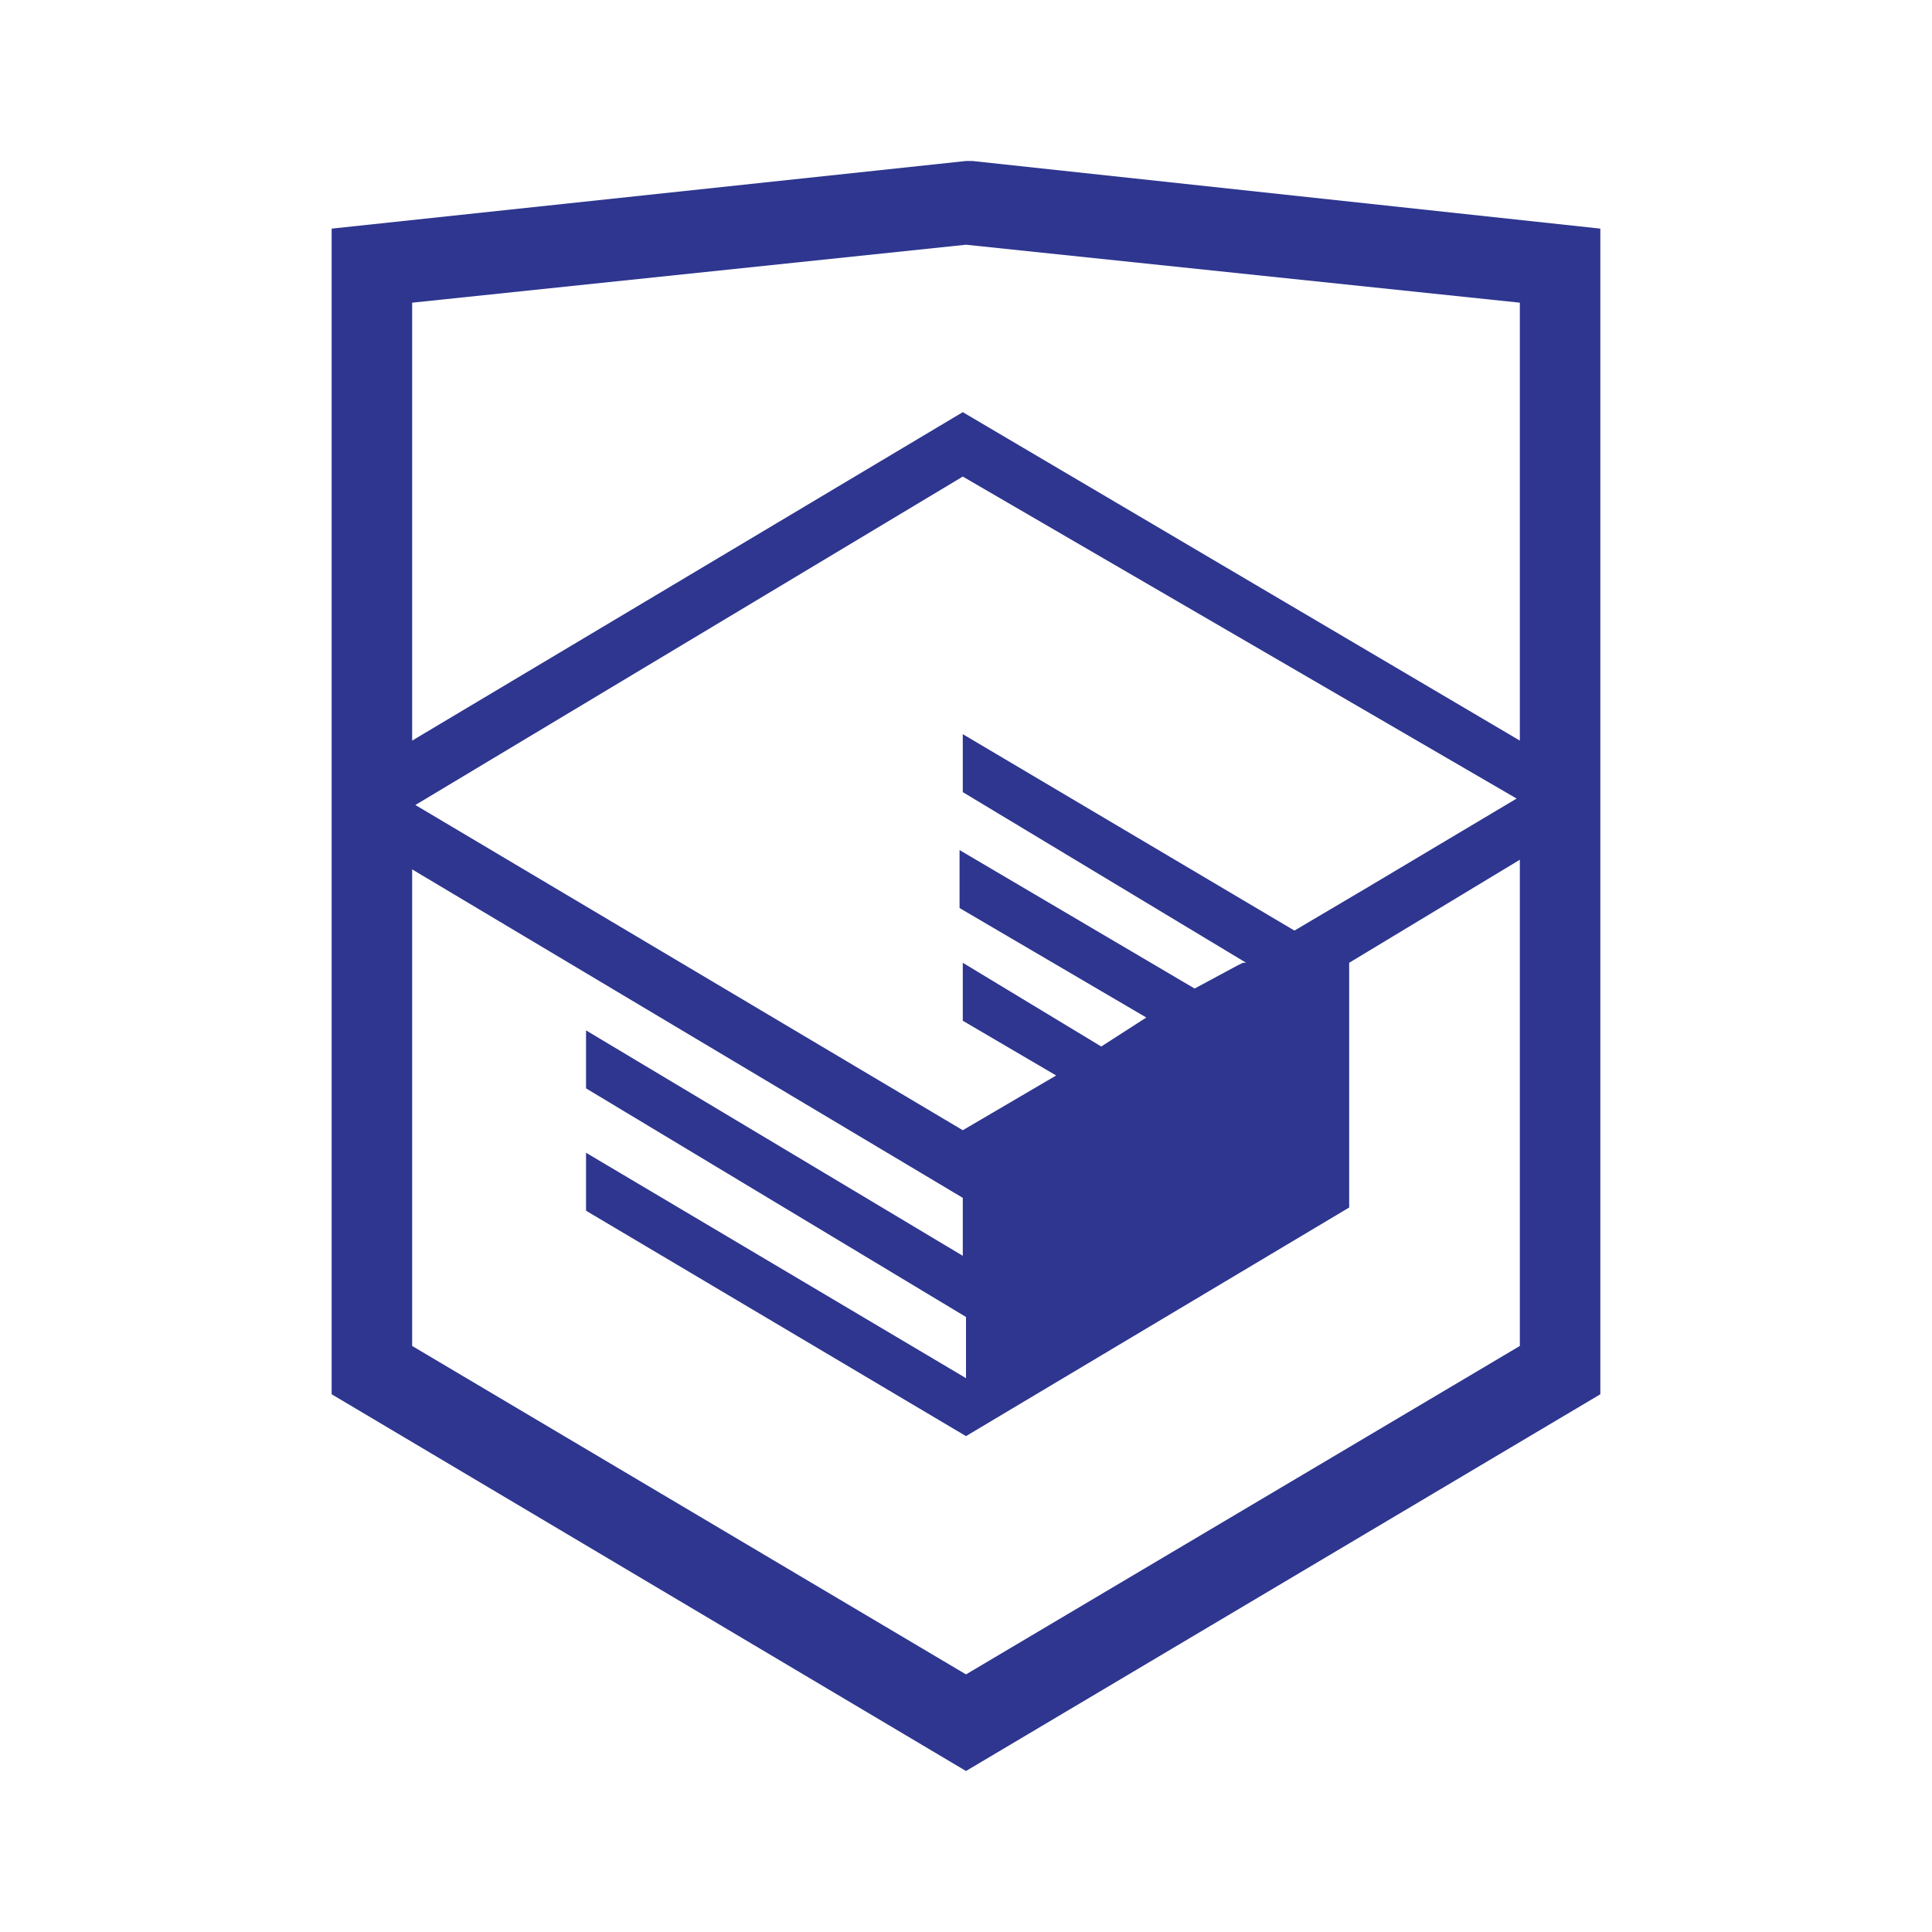
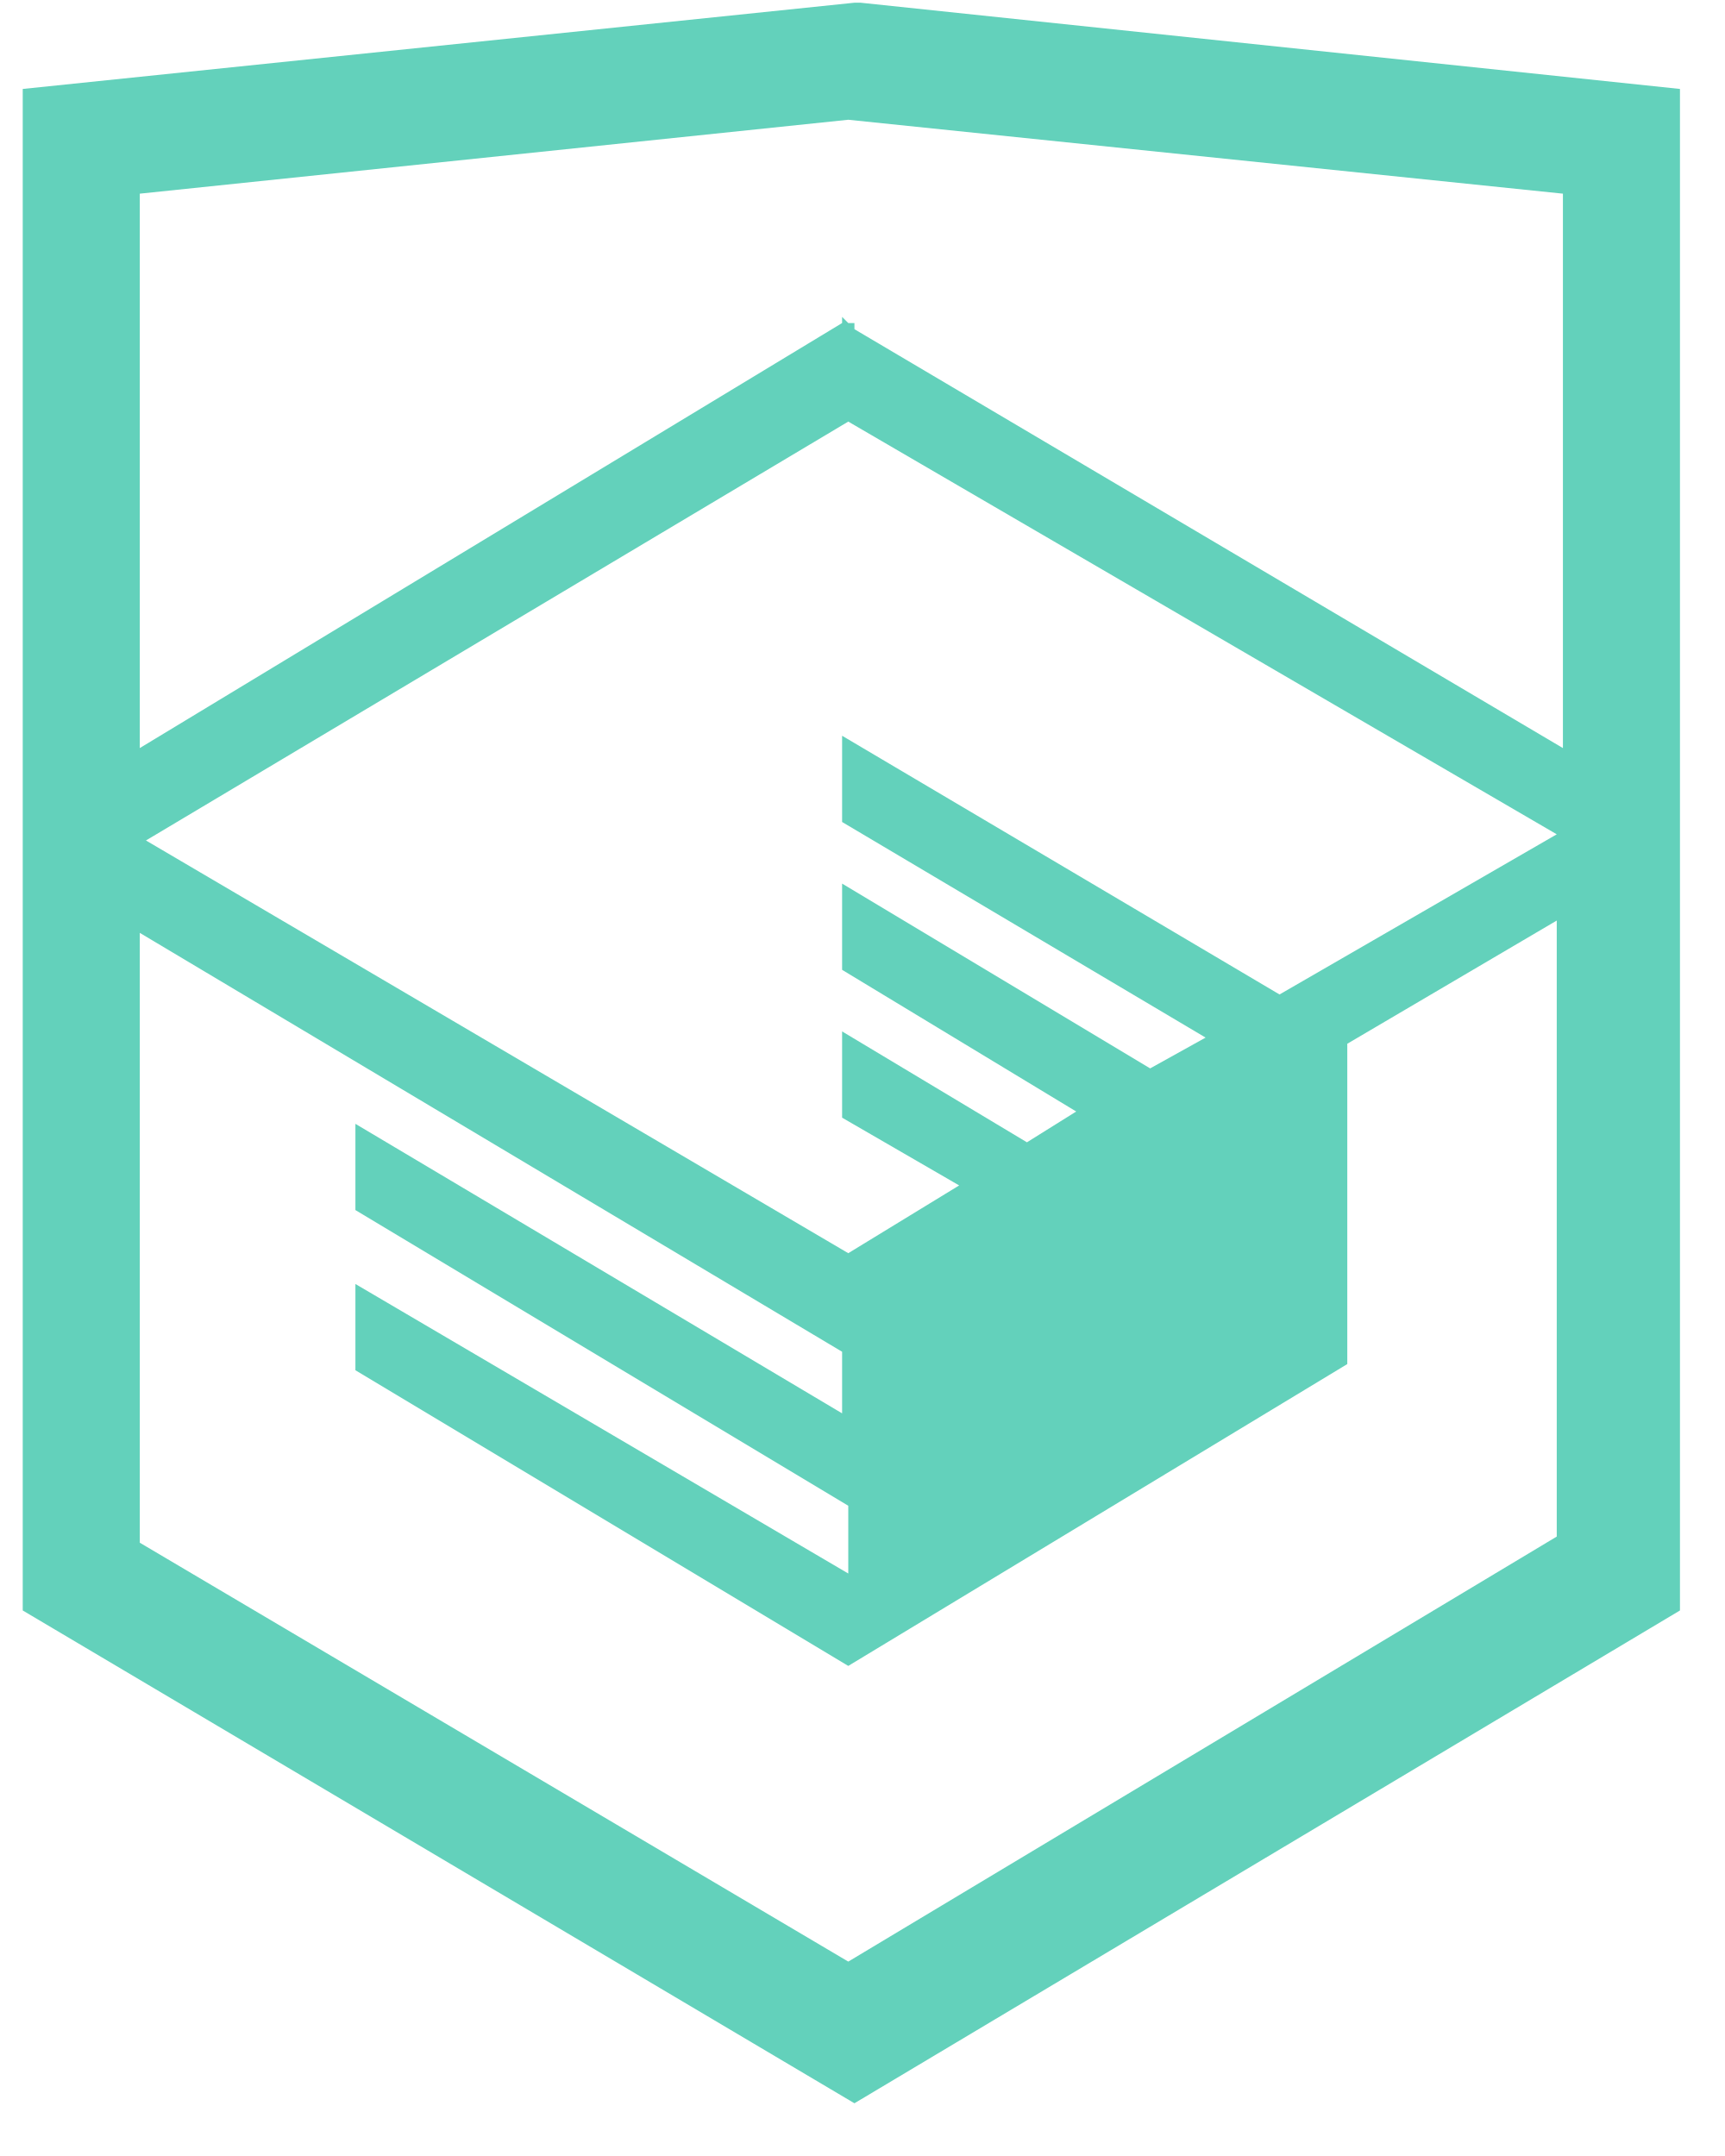
- <svg xmlns="http://www.w3.org/2000/svg" viewBox="0 0 60 60">
-   <path fill="#2E368F" d="M30.2 5h-.2l-19.7 2.1v36.2l19.7 11.7 19.7-11.7v-36.2l-19.5-2.1zm17 36.8l-17.2 10.2-17.2-10.2v-14.8l17.1 10.2v1.8l-11.7-7v1.8l11.8 7.1v1.9l-11.8-7v1.8l11.8 7 11.9-7.1v-7.6l5.3-3.2v15.1zm-.1-17l-4.7 2.8-2.2 1.3-10.3-6.1v1.8l8.8 5.3h-.1l-.2.1-1.3.7-7.3-4.3v1.8l5.8 3.4-1.4.9-4.3-2.6v1.8l2.9 1.7-2.9 1.7-17-10.1 17-10.2 17.2 10zm.1-1.8l-17.3-10.2-17.1 10.2v-13.6l17.2-1.8 17.2 1.8v13.6z" />
+ <svg xmlns="http://www.w3.org/2000/svg" width="28" height="35" viewBox="0 0 28 35" fill="none">
+   <path d="M13.969 0.044H13.869L0.369 1.444V26.144L13.869 34.144L27.269 26.144V1.444L13.969 0.044ZM25.369 12.144L13.869 5.344V5.244H13.769L13.669 5.144V5.244L2.269 12.144V3.144L13.769 1.944L25.369 3.144V12.144ZM13.769 6.844L25.269 13.544L20.769 16.144L13.669 11.944V13.344L19.569 16.844L18.669 17.344L13.669 14.344V15.744L17.469 18.044L16.669 18.544L13.669 16.744V18.144L15.569 19.244L13.769 20.344L2.369 13.644L13.769 6.844ZM2.269 15.144L13.669 21.944V22.944L5.769 18.244V19.644L13.769 24.444V25.544L5.769 20.844V22.244L13.769 27.044L21.869 22.144V16.944L25.269 14.944V24.944L13.769 31.844L2.269 25.044V15.144Z" fill="#63D1BB" />
</svg>
